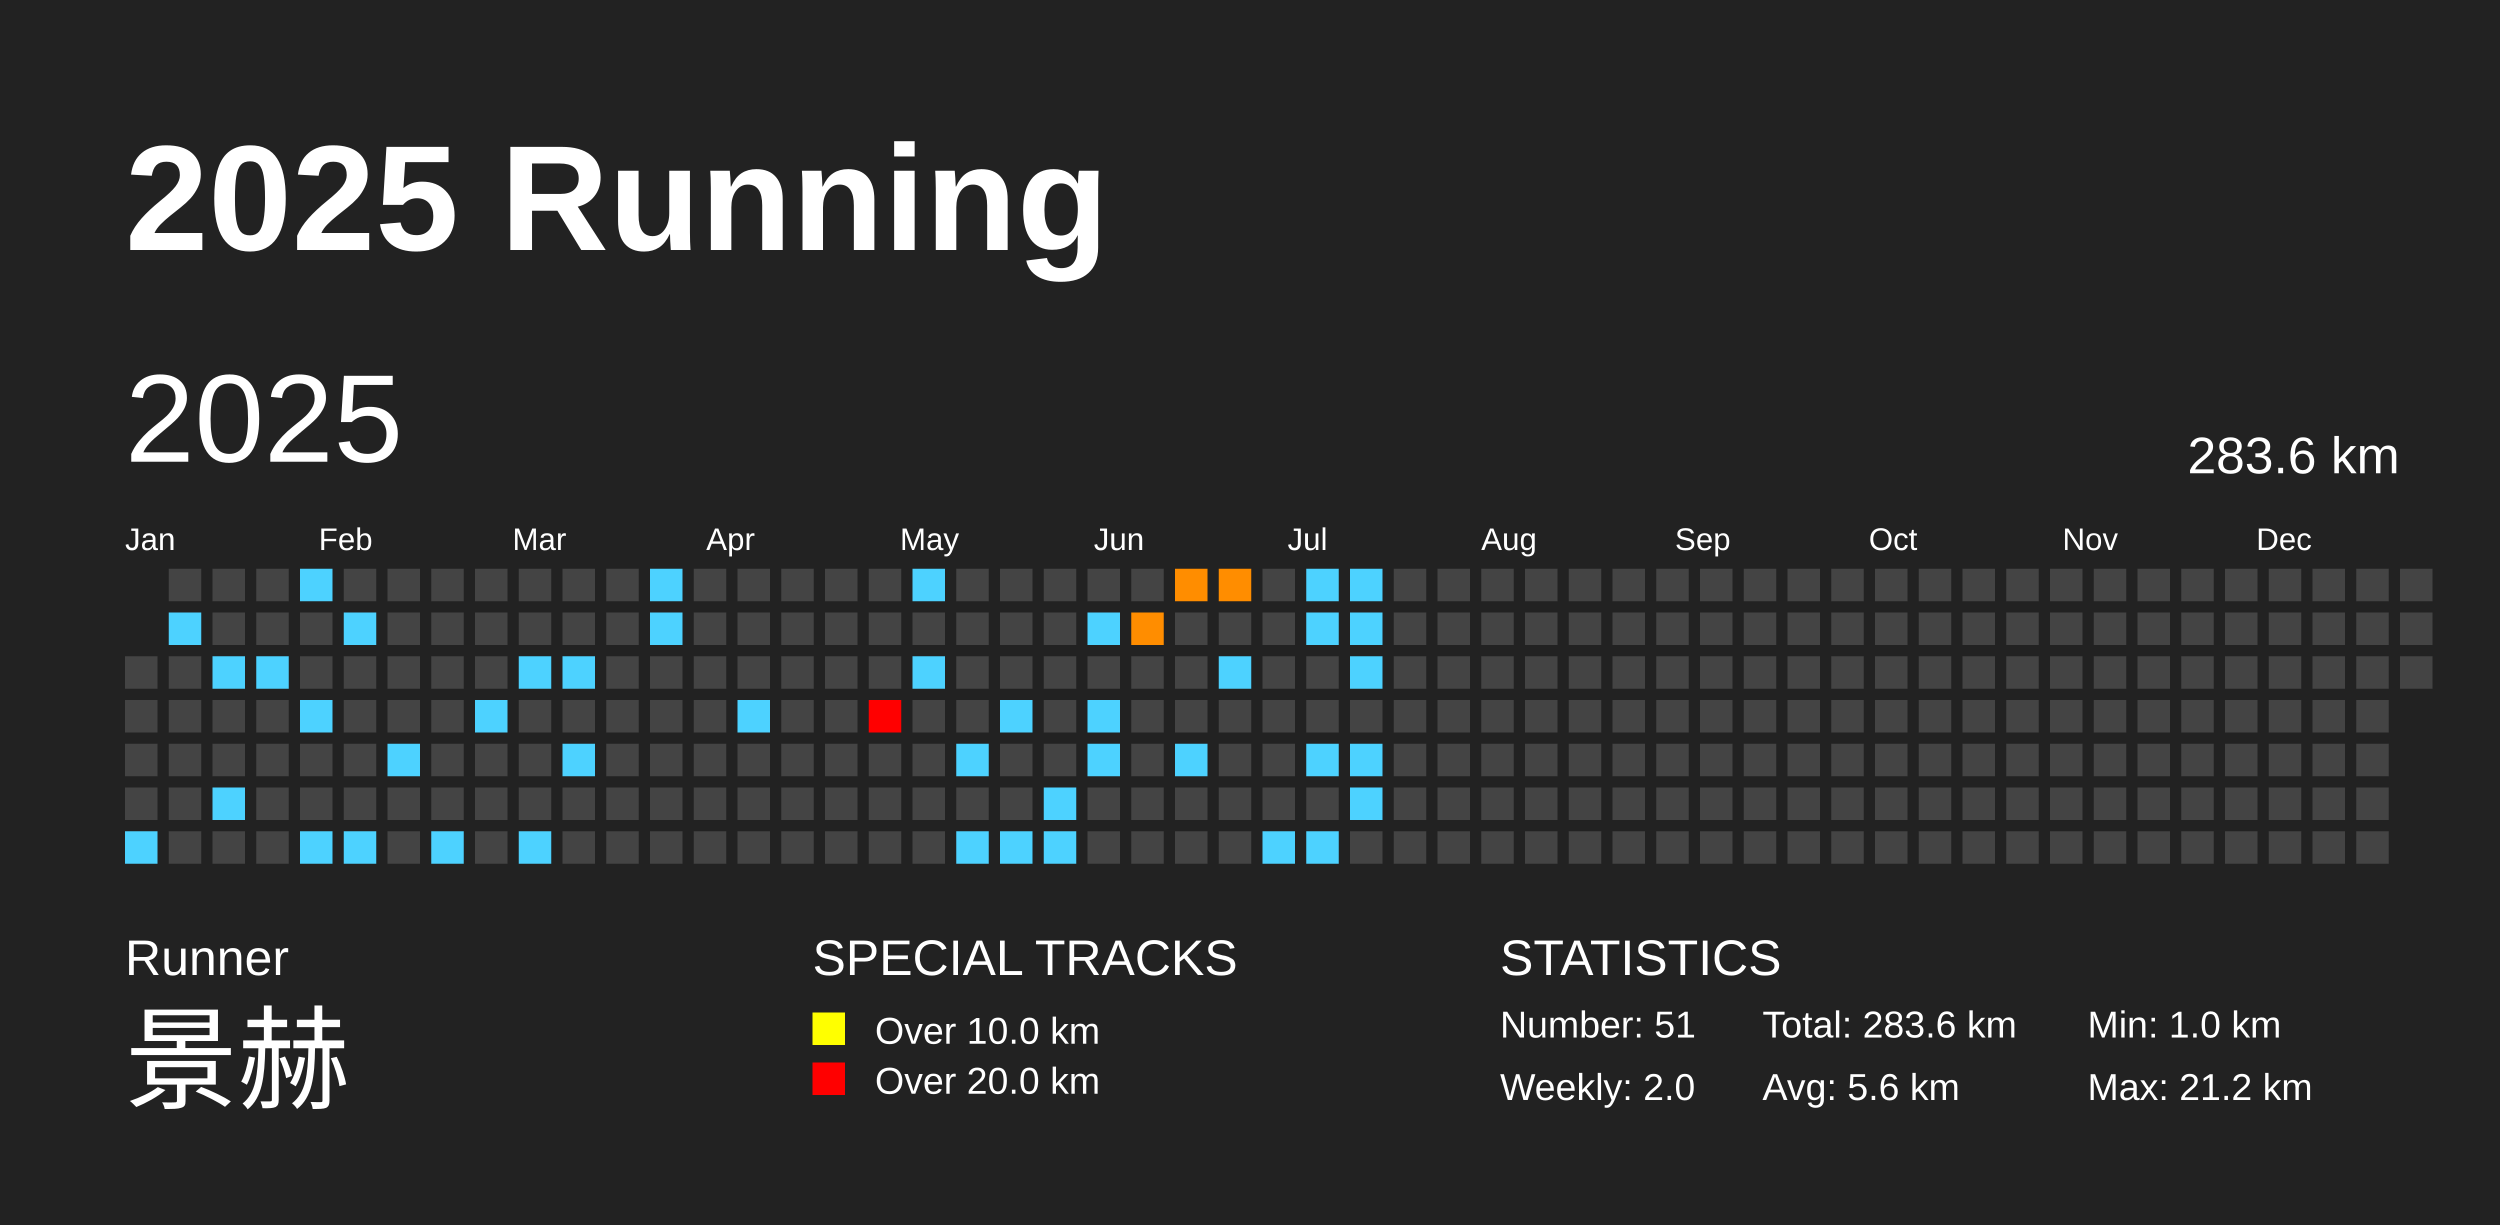
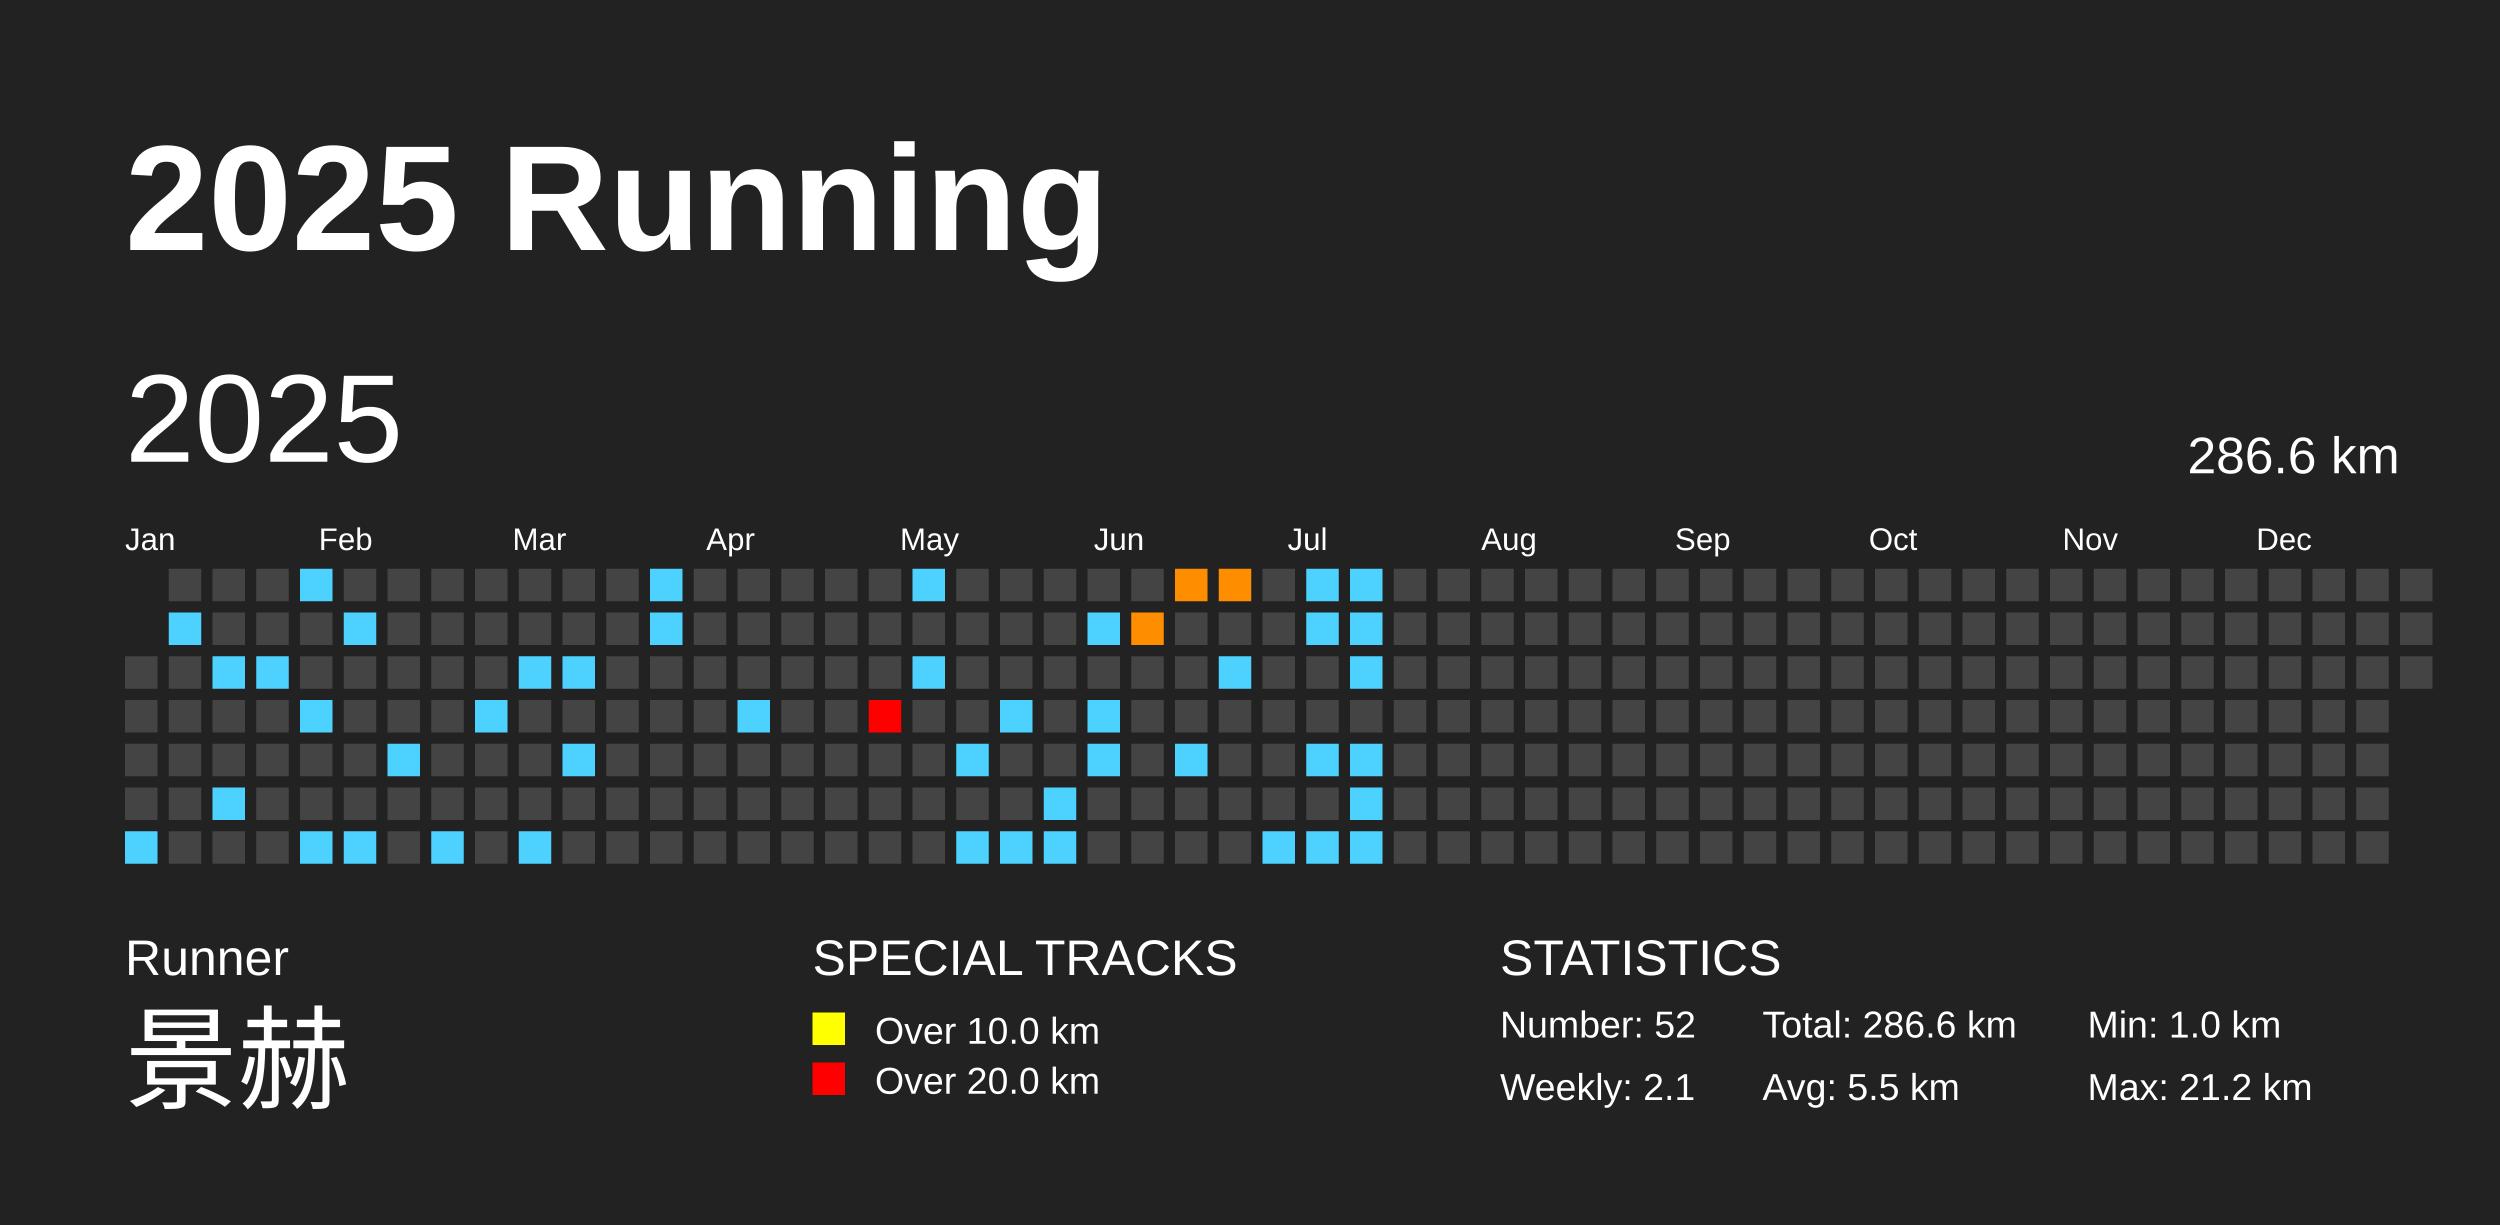
<svg xmlns="http://www.w3.org/2000/svg" baseProfile="full" height="98mm" version="1.1" viewBox="0,0,200,98" width="200mm">
  <defs />
  <rect fill="#222222" height="98" width="200" x="0" y="0" />
  <text fill="#FFFFFF" style="font-size:12px; font-family:Arial; font-weight:bold;" x="10" y="20">2025 Running</text>
  <text fill="#FFFFFF" style="font-size:4px; font-family:Arial" x="10" y="78">Runner</text>
  <text fill="#FFFFFF" style="font-size:9px; font-family:Arial" x="10" y="88">景赫</text>
  <text fill="#FFFFFF" style="font-size:4px; font-family:Arial" x="65" y="78">SPECIAL TRACKS</text>
  <rect fill="yellow" height="2.6" width="2.6" x="65" y="81" />
  <text fill="#FFFFFF" style="font-size:3px; font-family:Arial" x="70" y="83.5">Over 10.0 km</text>
  <rect fill="red" height="2.6" width="2.6" x="65" y="85" />
  <text fill="#FFFFFF" style="font-size:3px; font-family:Arial" x="70" y="87.5">Over 20.0 km</text>
  <text fill="#FFFFFF" style="font-size:4px; font-family:Arial" x="120" y="78">STATISTICS</text>
-   <text fill="#FFFFFF" style="font-size:3px; font-family:Arial" x="120" y="83">Number: 51</text>
-   <text fill="#FFFFFF" style="font-size:3px; font-family:Arial" x="120" y="88">Weekly: 2.0</text>
-   <text fill="#FFFFFF" style="font-size:3px; font-family:Arial" x="141" y="83">Total: 283.6 km</text>
-   <text fill="#FFFFFF" style="font-size:3px; font-family:Arial" x="141" y="88">Avg: 5.6 km</text>
+   <text fill="#FFFFFF" style="font-size:3px; font-family:Arial" x="120" y="83">Number: 52</text>
+   <text fill="#FFFFFF" style="font-size:3px; font-family:Arial" x="120" y="88">Weekly: 2.1</text>
+   <text fill="#FFFFFF" style="font-size:3px; font-family:Arial" x="141" y="83">Total: 286.6 km</text>
+   <text fill="#FFFFFF" style="font-size:3px; font-family:Arial" x="141" y="88">Avg: 5.5 km</text>
  <text fill="#FFFFFF" style="font-size:3px; font-family:Arial" x="167" y="83">Min: 1.0 km</text>
  <text fill="#FFFFFF" style="font-size:3px; font-family:Arial" x="167" y="88">Max: 21.2 km</text>
  <text dominant-baseline="hanging" fill="#FFFFFF" style="font-size:10.0px; font-family:Arial;" x="10" y="30">2025</text>
-   <text dominant-baseline="hanging" fill="#FFFFFF" style="font-size:4.125px; font-family:Arial;" x="175" y="35">283.6 km</text>
+   <text dominant-baseline="hanging" fill="#FFFFFF" style="font-size:4.125px; font-family:Arial;" x="175" y="35">286.6 km</text>
  <text fill="#FFFFFF" style="font-size:2.5px; font-family:Arial" x="10.0" y="44">Jan</text>
  <text fill="#FFFFFF" style="font-size:2.5px; font-family:Arial" x="25.5" y="44">Feb</text>
  <text fill="#FFFFFF" style="font-size:2.5px; font-family:Arial" x="41.0" y="44">Mar</text>
  <text fill="#FFFFFF" style="font-size:2.5px; font-family:Arial" x="56.5" y="44">Apr</text>
  <text fill="#FFFFFF" style="font-size:2.5px; font-family:Arial" x="72.0" y="44">May</text>
  <text fill="#FFFFFF" style="font-size:2.5px; font-family:Arial" x="87.5" y="44">Jun</text>
  <text fill="#FFFFFF" style="font-size:2.5px; font-family:Arial" x="103.0" y="44">Jul</text>
  <text fill="#FFFFFF" style="font-size:2.5px; font-family:Arial" x="118.5" y="44">Aug</text>
  <text fill="#FFFFFF" style="font-size:2.5px; font-family:Arial" x="134.0" y="44">Sep</text>
  <text fill="#FFFFFF" style="font-size:2.5px; font-family:Arial" x="149.5" y="44">Oct</text>
  <text fill="#FFFFFF" style="font-size:2.5px; font-family:Arial" x="165.0" y="44">Nov</text>
  <text fill="#FFFFFF" style="font-size:2.5px; font-family:Arial" x="180.5" y="44">Dec</text>
  <rect fill="#444444" height="2.6" width="2.6" x="10.0" y="52.5" />
  <rect fill="#444444" height="2.6" width="2.6" x="10.0" y="56.0" />
  <rect fill="#444444" height="2.6" width="2.6" x="10.0" y="59.5" />
  <rect fill="#444444" height="2.6" width="2.6" x="10.0" y="63.0" />
  <rect fill="#4dd2ff" height="2.6" width="2.6" x="10.0" y="66.5" />
  <rect fill="#444444" height="2.6" width="2.6" x="13.5" y="45.5" />
  <rect fill="#4dd2ff" height="2.6" width="2.6" x="13.5" y="49.0" />
  <rect fill="#444444" height="2.6" width="2.6" x="13.5" y="52.5" />
  <rect fill="#444444" height="2.6" width="2.6" x="13.5" y="56.0" />
  <rect fill="#444444" height="2.6" width="2.6" x="13.5" y="59.5" />
  <rect fill="#444444" height="2.6" width="2.6" x="13.5" y="63.0" />
  <rect fill="#444444" height="2.6" width="2.6" x="13.5" y="66.5" />
  <rect fill="#444444" height="2.6" width="2.6" x="17.0" y="45.5" />
  <rect fill="#444444" height="2.6" width="2.6" x="17.0" y="49.0" />
  <rect fill="#4dd2ff" height="2.6" width="2.6" x="17.0" y="52.5" />
  <rect fill="#444444" height="2.6" width="2.6" x="17.0" y="56.0" />
  <rect fill="#444444" height="2.6" width="2.6" x="17.0" y="59.5" />
  <rect fill="#4dd2ff" height="2.6" width="2.6" x="17.0" y="63.0" />
  <rect fill="#444444" height="2.6" width="2.6" x="17.0" y="66.5" />
  <rect fill="#444444" height="2.6" width="2.6" x="20.5" y="45.5" />
  <rect fill="#444444" height="2.6" width="2.6" x="20.5" y="49.0" />
  <rect fill="#4dd2ff" height="2.6" width="2.6" x="20.5" y="52.5" />
  <rect fill="#444444" height="2.6" width="2.6" x="20.5" y="56.0" />
  <rect fill="#444444" height="2.6" width="2.6" x="20.5" y="59.5" />
  <rect fill="#444444" height="2.6" width="2.6" x="20.5" y="63.0" />
  <rect fill="#444444" height="2.6" width="2.6" x="20.5" y="66.5" />
  <rect fill="#4dd2ff" height="2.6" width="2.6" x="24.0" y="45.5" />
  <rect fill="#444444" height="2.6" width="2.6" x="24.0" y="49.0" />
  <rect fill="#444444" height="2.6" width="2.6" x="24.0" y="52.5" />
  <rect fill="#4dd2ff" height="2.6" width="2.6" x="24.0" y="56.0" />
  <rect fill="#444444" height="2.6" width="2.6" x="24.0" y="59.5" />
  <rect fill="#444444" height="2.6" width="2.6" x="24.0" y="63.0" />
  <rect fill="#4dd2ff" height="2.6" width="2.6" x="24.0" y="66.5" />
  <rect fill="#444444" height="2.6" width="2.6" x="27.5" y="45.5" />
  <rect fill="#4dd2ff" height="2.6" width="2.6" x="27.5" y="49.0" />
  <rect fill="#444444" height="2.6" width="2.6" x="27.5" y="52.5" />
  <rect fill="#444444" height="2.6" width="2.6" x="27.5" y="56.0" />
  <rect fill="#444444" height="2.6" width="2.6" x="27.5" y="59.5" />
  <rect fill="#444444" height="2.6" width="2.6" x="27.5" y="63.0" />
  <rect fill="#4dd2ff" height="2.6" width="2.6" x="27.5" y="66.5" />
  <rect fill="#444444" height="2.6" width="2.6" x="31.0" y="45.5" />
  <rect fill="#444444" height="2.6" width="2.6" x="31.0" y="49.0" />
  <rect fill="#444444" height="2.6" width="2.6" x="31.0" y="52.5" />
  <rect fill="#444444" height="2.6" width="2.6" x="31.0" y="56.0" />
  <rect fill="#4dd2ff" height="2.6" width="2.6" x="31.0" y="59.5" />
  <rect fill="#444444" height="2.6" width="2.6" x="31.0" y="63.0" />
  <rect fill="#444444" height="2.6" width="2.6" x="31.0" y="66.5" />
  <rect fill="#444444" height="2.6" width="2.6" x="34.5" y="45.5" />
  <rect fill="#444444" height="2.6" width="2.6" x="34.5" y="49.0" />
  <rect fill="#444444" height="2.6" width="2.6" x="34.5" y="52.5" />
  <rect fill="#444444" height="2.6" width="2.6" x="34.5" y="56.0" />
  <rect fill="#444444" height="2.6" width="2.6" x="34.5" y="59.5" />
  <rect fill="#444444" height="2.6" width="2.6" x="34.5" y="63.0" />
  <rect fill="#4dd2ff" height="2.6" width="2.6" x="34.5" y="66.5" />
  <rect fill="#444444" height="2.6" width="2.6" x="38.0" y="45.5" />
  <rect fill="#444444" height="2.6" width="2.6" x="38.0" y="49.0" />
  <rect fill="#444444" height="2.6" width="2.6" x="38.0" y="52.5" />
  <rect fill="#4dd2ff" height="2.6" width="2.6" x="38.0" y="56.0" />
  <rect fill="#444444" height="2.6" width="2.6" x="38.0" y="59.5" />
  <rect fill="#444444" height="2.6" width="2.6" x="38.0" y="63.0" />
  <rect fill="#444444" height="2.6" width="2.6" x="38.0" y="66.5" />
  <rect fill="#444444" height="2.6" width="2.6" x="41.5" y="45.5" />
  <rect fill="#444444" height="2.6" width="2.6" x="41.5" y="49.0" />
  <rect fill="#4dd2ff" height="2.6" width="2.6" x="41.5" y="52.5" />
  <rect fill="#444444" height="2.6" width="2.6" x="41.5" y="56.0" />
  <rect fill="#444444" height="2.6" width="2.6" x="41.5" y="59.5" />
  <rect fill="#444444" height="2.6" width="2.6" x="41.5" y="63.0" />
  <rect fill="#4dd2ff" height="2.6" width="2.6" x="41.5" y="66.5" />
  <rect fill="#444444" height="2.6" width="2.6" x="45.0" y="45.5" />
  <rect fill="#444444" height="2.6" width="2.6" x="45.0" y="49.0" />
  <rect fill="#4dd2ff" height="2.6" width="2.6" x="45.0" y="52.5" />
  <rect fill="#444444" height="2.6" width="2.6" x="45.0" y="56.0" />
  <rect fill="#4dd2ff" height="2.6" width="2.6" x="45.0" y="59.5" />
  <rect fill="#444444" height="2.6" width="2.6" x="45.0" y="63.0" />
  <rect fill="#444444" height="2.6" width="2.6" x="45.0" y="66.5" />
  <rect fill="#444444" height="2.6" width="2.6" x="48.5" y="45.5" />
  <rect fill="#444444" height="2.6" width="2.6" x="48.5" y="49.0" />
  <rect fill="#444444" height="2.6" width="2.6" x="48.5" y="52.5" />
  <rect fill="#444444" height="2.6" width="2.6" x="48.5" y="56.0" />
  <rect fill="#444444" height="2.6" width="2.6" x="48.5" y="59.5" />
  <rect fill="#444444" height="2.6" width="2.6" x="48.5" y="63.0" />
  <rect fill="#444444" height="2.6" width="2.6" x="48.5" y="66.5" />
  <rect fill="#4dd2ff" height="2.6" width="2.6" x="52.0" y="45.5" />
  <rect fill="#4dd2ff" height="2.6" width="2.6" x="52.0" y="49.0" />
  <rect fill="#444444" height="2.6" width="2.6" x="52.0" y="52.5" />
  <rect fill="#444444" height="2.6" width="2.6" x="52.0" y="56.0" />
  <rect fill="#444444" height="2.6" width="2.6" x="52.0" y="59.5" />
  <rect fill="#444444" height="2.6" width="2.6" x="52.0" y="63.0" />
  <rect fill="#444444" height="2.6" width="2.6" x="52.0" y="66.5" />
  <rect fill="#444444" height="2.6" width="2.6" x="55.5" y="45.5" />
  <rect fill="#444444" height="2.6" width="2.6" x="55.5" y="49.0" />
  <rect fill="#444444" height="2.6" width="2.6" x="55.5" y="52.5" />
  <rect fill="#444444" height="2.6" width="2.6" x="55.5" y="56.0" />
  <rect fill="#444444" height="2.6" width="2.6" x="55.5" y="59.5" />
  <rect fill="#444444" height="2.6" width="2.6" x="55.5" y="63.0" />
  <rect fill="#444444" height="2.6" width="2.6" x="55.5" y="66.5" />
  <rect fill="#444444" height="2.6" width="2.6" x="59.0" y="45.5" />
  <rect fill="#444444" height="2.6" width="2.6" x="59.0" y="49.0" />
  <rect fill="#444444" height="2.6" width="2.6" x="59.0" y="52.5" />
  <rect fill="#4dd2ff" height="2.6" width="2.6" x="59.0" y="56.0" />
  <rect fill="#444444" height="2.6" width="2.6" x="59.0" y="59.5" />
  <rect fill="#444444" height="2.6" width="2.6" x="59.0" y="63.0" />
  <rect fill="#444444" height="2.6" width="2.6" x="59.0" y="66.5" />
  <rect fill="#444444" height="2.6" width="2.6" x="62.5" y="45.5" />
  <rect fill="#444444" height="2.6" width="2.6" x="62.5" y="49.0" />
  <rect fill="#444444" height="2.6" width="2.6" x="62.5" y="52.5" />
  <rect fill="#444444" height="2.6" width="2.6" x="62.5" y="56.0" />
  <rect fill="#444444" height="2.6" width="2.6" x="62.5" y="59.5" />
  <rect fill="#444444" height="2.6" width="2.6" x="62.5" y="63.0" />
  <rect fill="#444444" height="2.6" width="2.6" x="62.5" y="66.5" />
  <rect fill="#444444" height="2.6" width="2.6" x="66.0" y="45.5" />
  <rect fill="#444444" height="2.6" width="2.6" x="66.0" y="49.0" />
  <rect fill="#444444" height="2.6" width="2.6" x="66.0" y="52.5" />
  <rect fill="#444444" height="2.6" width="2.6" x="66.0" y="56.0" />
  <rect fill="#444444" height="2.6" width="2.6" x="66.0" y="59.5" />
  <rect fill="#444444" height="2.6" width="2.6" x="66.0" y="63.0" />
  <rect fill="#444444" height="2.6" width="2.6" x="66.0" y="66.5" />
  <rect fill="#444444" height="2.6" width="2.6" x="69.5" y="45.5" />
  <rect fill="#444444" height="2.6" width="2.6" x="69.5" y="49.0" />
  <rect fill="#444444" height="2.6" width="2.6" x="69.5" y="52.5" />
  <rect fill="red" height="2.6" width="2.6" x="69.5" y="56.0" />
  <rect fill="#444444" height="2.6" width="2.6" x="69.5" y="59.5" />
  <rect fill="#444444" height="2.6" width="2.6" x="69.5" y="63.0" />
  <rect fill="#444444" height="2.6" width="2.6" x="69.5" y="66.5" />
  <rect fill="#4dd2ff" height="2.6" width="2.6" x="73.0" y="45.5" />
  <rect fill="#444444" height="2.6" width="2.6" x="73.0" y="49.0" />
  <rect fill="#4dd2ff" height="2.6" width="2.6" x="73.0" y="52.5" />
  <rect fill="#444444" height="2.6" width="2.6" x="73.0" y="56.0" />
  <rect fill="#444444" height="2.6" width="2.6" x="73.0" y="59.5" />
  <rect fill="#444444" height="2.6" width="2.6" x="73.0" y="63.0" />
  <rect fill="#444444" height="2.6" width="2.6" x="73.0" y="66.5" />
  <rect fill="#444444" height="2.6" width="2.6" x="76.5" y="45.5" />
  <rect fill="#444444" height="2.6" width="2.6" x="76.5" y="49.0" />
  <rect fill="#444444" height="2.6" width="2.6" x="76.5" y="52.5" />
  <rect fill="#444444" height="2.6" width="2.6" x="76.5" y="56.0" />
  <rect fill="#4dd2ff" height="2.6" width="2.6" x="76.5" y="59.5" />
  <rect fill="#444444" height="2.6" width="2.6" x="76.5" y="63.0" />
  <rect fill="#4dd2ff" height="2.6" width="2.6" x="76.5" y="66.5" />
  <rect fill="#444444" height="2.6" width="2.6" x="80.0" y="45.5" />
  <rect fill="#444444" height="2.6" width="2.6" x="80.0" y="49.0" />
  <rect fill="#444444" height="2.6" width="2.6" x="80.0" y="52.5" />
  <rect fill="#4dd2ff" height="2.6" width="2.6" x="80.0" y="56.0" />
  <rect fill="#444444" height="2.6" width="2.6" x="80.0" y="59.5" />
  <rect fill="#444444" height="2.6" width="2.6" x="80.0" y="63.0" />
  <rect fill="#4dd2ff" height="2.6" width="2.6" x="80.0" y="66.5" />
  <rect fill="#444444" height="2.6" width="2.6" x="83.5" y="45.5" />
  <rect fill="#444444" height="2.6" width="2.6" x="83.5" y="49.0" />
  <rect fill="#444444" height="2.6" width="2.6" x="83.5" y="52.5" />
  <rect fill="#444444" height="2.6" width="2.6" x="83.5" y="56.0" />
  <rect fill="#444444" height="2.6" width="2.6" x="83.5" y="59.5" />
  <rect fill="#4dd2ff" height="2.6" width="2.6" x="83.5" y="63.0" />
  <rect fill="#4dd2ff" height="2.6" width="2.6" x="83.5" y="66.5" />
  <rect fill="#444444" height="2.6" width="2.6" x="87.0" y="45.5" />
  <rect fill="#4dd2ff" height="2.6" width="2.6" x="87.0" y="49.0" />
  <rect fill="#444444" height="2.6" width="2.6" x="87.0" y="52.5" />
  <rect fill="#4dd2ff" height="2.6" width="2.6" x="87.0" y="56.0" />
  <rect fill="#4dd2ff" height="2.6" width="2.6" x="87.0" y="59.5" />
  <rect fill="#444444" height="2.6" width="2.6" x="87.0" y="63.0" />
  <rect fill="#444444" height="2.6" width="2.6" x="87.0" y="66.5" />
  <rect fill="#444444" height="2.6" width="2.6" x="90.5" y="45.5" />
  <rect fill="#ff8d00" height="2.6" width="2.6" x="90.5" y="49.0" />
  <rect fill="#444444" height="2.6" width="2.6" x="90.5" y="52.5" />
  <rect fill="#444444" height="2.6" width="2.6" x="90.5" y="56.0" />
  <rect fill="#444444" height="2.6" width="2.6" x="90.5" y="59.5" />
  <rect fill="#444444" height="2.6" width="2.6" x="90.5" y="63.0" />
  <rect fill="#444444" height="2.6" width="2.6" x="90.5" y="66.5" />
  <rect fill="#ff8d00" height="2.6" width="2.6" x="94.0" y="45.5" />
  <rect fill="#444444" height="2.6" width="2.6" x="94.0" y="49.0" />
  <rect fill="#444444" height="2.6" width="2.6" x="94.0" y="52.5" />
  <rect fill="#444444" height="2.6" width="2.6" x="94.0" y="56.0" />
  <rect fill="#4dd2ff" height="2.6" width="2.6" x="94.0" y="59.5" />
  <rect fill="#444444" height="2.6" width="2.6" x="94.0" y="63.0" />
  <rect fill="#444444" height="2.6" width="2.6" x="94.0" y="66.5" />
  <rect fill="#ff8d00" height="2.6" width="2.6" x="97.5" y="45.5" />
  <rect fill="#444444" height="2.6" width="2.6" x="97.5" y="49.0" />
  <rect fill="#4dd2ff" height="2.6" width="2.6" x="97.5" y="52.5" />
  <rect fill="#444444" height="2.6" width="2.6" x="97.5" y="56.0" />
  <rect fill="#444444" height="2.6" width="2.6" x="97.5" y="59.5" />
  <rect fill="#444444" height="2.6" width="2.6" x="97.5" y="63.0" />
  <rect fill="#444444" height="2.6" width="2.6" x="97.5" y="66.5" />
  <rect fill="#444444" height="2.6" width="2.6" x="101.0" y="45.5" />
  <rect fill="#444444" height="2.6" width="2.6" x="101.0" y="49.0" />
  <rect fill="#444444" height="2.6" width="2.6" x="101.0" y="52.5" />
  <rect fill="#444444" height="2.6" width="2.6" x="101.0" y="56.0" />
  <rect fill="#444444" height="2.6" width="2.6" x="101.0" y="59.5" />
  <rect fill="#444444" height="2.6" width="2.6" x="101.0" y="63.0" />
  <rect fill="#4dd2ff" height="2.6" width="2.6" x="101.0" y="66.5" />
  <rect fill="#4dd2ff" height="2.6" width="2.6" x="104.5" y="45.5" />
  <rect fill="#4dd2ff" height="2.6" width="2.6" x="104.5" y="49.0" />
  <rect fill="#444444" height="2.6" width="2.6" x="104.5" y="52.5" />
  <rect fill="#444444" height="2.6" width="2.6" x="104.5" y="56.0" />
  <rect fill="#4dd2ff" height="2.6" width="2.6" x="104.5" y="59.5" />
  <rect fill="#444444" height="2.6" width="2.6" x="104.5" y="63.0" />
  <rect fill="#4dd2ff" height="2.6" width="2.6" x="104.5" y="66.5" />
  <rect fill="#4dd2ff" height="2.6" width="2.6" x="108.0" y="45.5" />
  <rect fill="#4dd2ff" height="2.6" width="2.6" x="108.0" y="49.0" />
  <rect fill="#4dd2ff" height="2.6" width="2.6" x="108.0" y="52.5" />
  <rect fill="#444444" height="2.6" width="2.6" x="108.0" y="56.0" />
  <rect fill="#4dd2ff" height="2.6" width="2.6" x="108.0" y="59.5" />
  <rect fill="#4dd2ff" height="2.6" width="2.6" x="108.0" y="63.0" />
-   <rect fill="#444444" height="2.6" width="2.6" x="108.0" y="66.5" />
+   <rect fill="#4dd2ff" height="2.6" width="2.6" x="108.0" y="66.5" />
  <rect fill="#444444" height="2.6" width="2.6" x="111.5" y="45.5" />
  <rect fill="#444444" height="2.6" width="2.6" x="111.5" y="49.0" />
  <rect fill="#444444" height="2.6" width="2.6" x="111.5" y="52.5" />
  <rect fill="#444444" height="2.6" width="2.6" x="111.5" y="56.0" />
  <rect fill="#444444" height="2.6" width="2.6" x="111.5" y="59.5" />
  <rect fill="#444444" height="2.6" width="2.6" x="111.5" y="63.0" />
  <rect fill="#444444" height="2.6" width="2.6" x="111.5" y="66.5" />
  <rect fill="#444444" height="2.6" width="2.6" x="115.0" y="45.5" />
  <rect fill="#444444" height="2.6" width="2.6" x="115.0" y="49.0" />
  <rect fill="#444444" height="2.6" width="2.6" x="115.0" y="52.5" />
  <rect fill="#444444" height="2.6" width="2.6" x="115.0" y="56.0" />
  <rect fill="#444444" height="2.6" width="2.6" x="115.0" y="59.5" />
  <rect fill="#444444" height="2.6" width="2.6" x="115.0" y="63.0" />
  <rect fill="#444444" height="2.6" width="2.6" x="115.0" y="66.5" />
  <rect fill="#444444" height="2.6" width="2.6" x="118.5" y="45.5" />
  <rect fill="#444444" height="2.6" width="2.6" x="118.5" y="49.0" />
  <rect fill="#444444" height="2.6" width="2.6" x="118.5" y="52.5" />
  <rect fill="#444444" height="2.6" width="2.6" x="118.5" y="56.0" />
  <rect fill="#444444" height="2.6" width="2.6" x="118.5" y="59.5" />
  <rect fill="#444444" height="2.6" width="2.6" x="118.5" y="63.0" />
  <rect fill="#444444" height="2.6" width="2.6" x="118.5" y="66.5" />
  <rect fill="#444444" height="2.6" width="2.6" x="122.0" y="45.5" />
  <rect fill="#444444" height="2.6" width="2.6" x="122.0" y="49.0" />
  <rect fill="#444444" height="2.6" width="2.6" x="122.0" y="52.5" />
  <rect fill="#444444" height="2.6" width="2.6" x="122.0" y="56.0" />
  <rect fill="#444444" height="2.6" width="2.6" x="122.0" y="59.5" />
  <rect fill="#444444" height="2.6" width="2.6" x="122.0" y="63.0" />
  <rect fill="#444444" height="2.6" width="2.6" x="122.0" y="66.5" />
  <rect fill="#444444" height="2.6" width="2.6" x="125.5" y="45.5" />
  <rect fill="#444444" height="2.6" width="2.6" x="125.5" y="49.0" />
  <rect fill="#444444" height="2.6" width="2.6" x="125.5" y="52.5" />
  <rect fill="#444444" height="2.6" width="2.6" x="125.5" y="56.0" />
  <rect fill="#444444" height="2.6" width="2.6" x="125.5" y="59.5" />
  <rect fill="#444444" height="2.6" width="2.6" x="125.5" y="63.0" />
  <rect fill="#444444" height="2.6" width="2.6" x="125.5" y="66.5" />
  <rect fill="#444444" height="2.6" width="2.6" x="129.0" y="45.5" />
  <rect fill="#444444" height="2.6" width="2.6" x="129.0" y="49.0" />
  <rect fill="#444444" height="2.6" width="2.6" x="129.0" y="52.5" />
  <rect fill="#444444" height="2.6" width="2.6" x="129.0" y="56.0" />
  <rect fill="#444444" height="2.6" width="2.6" x="129.0" y="59.5" />
  <rect fill="#444444" height="2.6" width="2.6" x="129.0" y="63.0" />
  <rect fill="#444444" height="2.6" width="2.6" x="129.0" y="66.5" />
  <rect fill="#444444" height="2.6" width="2.6" x="132.5" y="45.5" />
  <rect fill="#444444" height="2.6" width="2.6" x="132.5" y="49.0" />
  <rect fill="#444444" height="2.6" width="2.6" x="132.5" y="52.5" />
  <rect fill="#444444" height="2.6" width="2.6" x="132.5" y="56.0" />
  <rect fill="#444444" height="2.6" width="2.6" x="132.5" y="59.5" />
  <rect fill="#444444" height="2.6" width="2.6" x="132.5" y="63.0" />
  <rect fill="#444444" height="2.6" width="2.6" x="132.5" y="66.5" />
  <rect fill="#444444" height="2.6" width="2.6" x="136.0" y="45.5" />
  <rect fill="#444444" height="2.6" width="2.6" x="136.0" y="49.0" />
  <rect fill="#444444" height="2.6" width="2.6" x="136.0" y="52.5" />
  <rect fill="#444444" height="2.6" width="2.6" x="136.0" y="56.0" />
  <rect fill="#444444" height="2.6" width="2.6" x="136.0" y="59.5" />
  <rect fill="#444444" height="2.6" width="2.6" x="136.0" y="63.0" />
  <rect fill="#444444" height="2.6" width="2.6" x="136.0" y="66.5" />
  <rect fill="#444444" height="2.6" width="2.6" x="139.5" y="45.5" />
  <rect fill="#444444" height="2.6" width="2.6" x="139.5" y="49.0" />
  <rect fill="#444444" height="2.6" width="2.6" x="139.5" y="52.5" />
  <rect fill="#444444" height="2.6" width="2.6" x="139.5" y="56.0" />
  <rect fill="#444444" height="2.6" width="2.6" x="139.5" y="59.5" />
  <rect fill="#444444" height="2.6" width="2.6" x="139.5" y="63.0" />
  <rect fill="#444444" height="2.6" width="2.6" x="139.5" y="66.5" />
  <rect fill="#444444" height="2.6" width="2.6" x="143.0" y="45.5" />
  <rect fill="#444444" height="2.6" width="2.6" x="143.0" y="49.0" />
  <rect fill="#444444" height="2.6" width="2.6" x="143.0" y="52.5" />
  <rect fill="#444444" height="2.6" width="2.6" x="143.0" y="56.0" />
  <rect fill="#444444" height="2.6" width="2.6" x="143.0" y="59.5" />
  <rect fill="#444444" height="2.6" width="2.6" x="143.0" y="63.0" />
  <rect fill="#444444" height="2.6" width="2.6" x="143.0" y="66.5" />
  <rect fill="#444444" height="2.6" width="2.6" x="146.5" y="45.5" />
  <rect fill="#444444" height="2.6" width="2.6" x="146.5" y="49.0" />
  <rect fill="#444444" height="2.6" width="2.6" x="146.5" y="52.5" />
  <rect fill="#444444" height="2.6" width="2.6" x="146.5" y="56.0" />
  <rect fill="#444444" height="2.6" width="2.6" x="146.5" y="59.5" />
  <rect fill="#444444" height="2.6" width="2.6" x="146.5" y="63.0" />
  <rect fill="#444444" height="2.6" width="2.6" x="146.5" y="66.5" />
  <rect fill="#444444" height="2.6" width="2.6" x="150.0" y="45.5" />
  <rect fill="#444444" height="2.6" width="2.6" x="150.0" y="49.0" />
  <rect fill="#444444" height="2.6" width="2.6" x="150.0" y="52.5" />
  <rect fill="#444444" height="2.6" width="2.6" x="150.0" y="56.0" />
  <rect fill="#444444" height="2.6" width="2.6" x="150.0" y="59.5" />
  <rect fill="#444444" height="2.6" width="2.6" x="150.0" y="63.0" />
  <rect fill="#444444" height="2.6" width="2.6" x="150.0" y="66.5" />
  <rect fill="#444444" height="2.6" width="2.6" x="153.5" y="45.5" />
  <rect fill="#444444" height="2.6" width="2.6" x="153.5" y="49.0" />
  <rect fill="#444444" height="2.6" width="2.6" x="153.5" y="52.5" />
  <rect fill="#444444" height="2.6" width="2.6" x="153.5" y="56.0" />
  <rect fill="#444444" height="2.6" width="2.6" x="153.5" y="59.5" />
  <rect fill="#444444" height="2.6" width="2.6" x="153.5" y="63.0" />
  <rect fill="#444444" height="2.6" width="2.6" x="153.5" y="66.5" />
  <rect fill="#444444" height="2.6" width="2.6" x="157.0" y="45.5" />
  <rect fill="#444444" height="2.6" width="2.6" x="157.0" y="49.0" />
  <rect fill="#444444" height="2.6" width="2.6" x="157.0" y="52.5" />
  <rect fill="#444444" height="2.6" width="2.6" x="157.0" y="56.0" />
  <rect fill="#444444" height="2.6" width="2.6" x="157.0" y="59.5" />
  <rect fill="#444444" height="2.6" width="2.6" x="157.0" y="63.0" />
  <rect fill="#444444" height="2.6" width="2.6" x="157.0" y="66.5" />
  <rect fill="#444444" height="2.6" width="2.6" x="160.5" y="45.5" />
  <rect fill="#444444" height="2.6" width="2.6" x="160.5" y="49.0" />
  <rect fill="#444444" height="2.6" width="2.6" x="160.5" y="52.5" />
  <rect fill="#444444" height="2.6" width="2.6" x="160.5" y="56.0" />
  <rect fill="#444444" height="2.6" width="2.6" x="160.5" y="59.5" />
  <rect fill="#444444" height="2.6" width="2.6" x="160.5" y="63.0" />
  <rect fill="#444444" height="2.6" width="2.6" x="160.5" y="66.5" />
  <rect fill="#444444" height="2.6" width="2.6" x="164.0" y="45.5" />
  <rect fill="#444444" height="2.6" width="2.6" x="164.0" y="49.0" />
  <rect fill="#444444" height="2.6" width="2.6" x="164.0" y="52.5" />
  <rect fill="#444444" height="2.6" width="2.6" x="164.0" y="56.0" />
  <rect fill="#444444" height="2.6" width="2.6" x="164.0" y="59.5" />
  <rect fill="#444444" height="2.6" width="2.6" x="164.0" y="63.0" />
  <rect fill="#444444" height="2.6" width="2.6" x="164.0" y="66.5" />
  <rect fill="#444444" height="2.6" width="2.6" x="167.5" y="45.5" />
  <rect fill="#444444" height="2.6" width="2.6" x="167.5" y="49.0" />
  <rect fill="#444444" height="2.6" width="2.6" x="167.5" y="52.5" />
  <rect fill="#444444" height="2.6" width="2.6" x="167.5" y="56.0" />
  <rect fill="#444444" height="2.6" width="2.6" x="167.5" y="59.5" />
  <rect fill="#444444" height="2.6" width="2.6" x="167.5" y="63.0" />
  <rect fill="#444444" height="2.6" width="2.6" x="167.5" y="66.5" />
  <rect fill="#444444" height="2.6" width="2.6" x="171.0" y="45.5" />
  <rect fill="#444444" height="2.6" width="2.6" x="171.0" y="49.0" />
  <rect fill="#444444" height="2.6" width="2.6" x="171.0" y="52.5" />
  <rect fill="#444444" height="2.6" width="2.6" x="171.0" y="56.0" />
  <rect fill="#444444" height="2.6" width="2.6" x="171.0" y="59.5" />
  <rect fill="#444444" height="2.6" width="2.6" x="171.0" y="63.0" />
  <rect fill="#444444" height="2.6" width="2.6" x="171.0" y="66.5" />
  <rect fill="#444444" height="2.6" width="2.6" x="174.5" y="45.5" />
  <rect fill="#444444" height="2.6" width="2.6" x="174.5" y="49.0" />
  <rect fill="#444444" height="2.6" width="2.6" x="174.5" y="52.5" />
  <rect fill="#444444" height="2.6" width="2.6" x="174.5" y="56.0" />
  <rect fill="#444444" height="2.6" width="2.6" x="174.5" y="59.5" />
  <rect fill="#444444" height="2.6" width="2.6" x="174.5" y="63.0" />
  <rect fill="#444444" height="2.6" width="2.6" x="174.5" y="66.5" />
  <rect fill="#444444" height="2.6" width="2.6" x="178.0" y="45.5" />
  <rect fill="#444444" height="2.6" width="2.6" x="178.0" y="49.0" />
  <rect fill="#444444" height="2.6" width="2.6" x="178.0" y="52.5" />
  <rect fill="#444444" height="2.6" width="2.6" x="178.0" y="56.0" />
  <rect fill="#444444" height="2.6" width="2.6" x="178.0" y="59.5" />
  <rect fill="#444444" height="2.6" width="2.6" x="178.0" y="63.0" />
  <rect fill="#444444" height="2.6" width="2.6" x="178.0" y="66.5" />
  <rect fill="#444444" height="2.6" width="2.6" x="181.5" y="45.5" />
  <rect fill="#444444" height="2.6" width="2.6" x="181.5" y="49.0" />
  <rect fill="#444444" height="2.6" width="2.6" x="181.5" y="52.5" />
  <rect fill="#444444" height="2.6" width="2.6" x="181.5" y="56.0" />
  <rect fill="#444444" height="2.6" width="2.6" x="181.5" y="59.5" />
  <rect fill="#444444" height="2.6" width="2.6" x="181.5" y="63.0" />
  <rect fill="#444444" height="2.6" width="2.6" x="181.5" y="66.5" />
  <rect fill="#444444" height="2.6" width="2.6" x="185.0" y="45.5" />
  <rect fill="#444444" height="2.6" width="2.6" x="185.0" y="49.0" />
  <rect fill="#444444" height="2.6" width="2.6" x="185.0" y="52.5" />
  <rect fill="#444444" height="2.6" width="2.6" x="185.0" y="56.0" />
  <rect fill="#444444" height="2.6" width="2.6" x="185.0" y="59.5" />
  <rect fill="#444444" height="2.6" width="2.6" x="185.0" y="63.0" />
  <rect fill="#444444" height="2.6" width="2.6" x="185.0" y="66.5" />
  <rect fill="#444444" height="2.6" width="2.6" x="188.5" y="45.5" />
  <rect fill="#444444" height="2.6" width="2.6" x="188.5" y="49.0" />
  <rect fill="#444444" height="2.6" width="2.6" x="188.5" y="52.5" />
  <rect fill="#444444" height="2.6" width="2.6" x="188.5" y="56.0" />
  <rect fill="#444444" height="2.6" width="2.6" x="188.5" y="59.5" />
  <rect fill="#444444" height="2.6" width="2.6" x="188.5" y="63.0" />
  <rect fill="#444444" height="2.6" width="2.6" x="188.5" y="66.5" />
  <rect fill="#444444" height="2.6" width="2.6" x="192.0" y="45.5" />
  <rect fill="#444444" height="2.6" width="2.6" x="192.0" y="49.0" />
  <rect fill="#444444" height="2.6" width="2.6" x="192.0" y="52.5" />
</svg>
